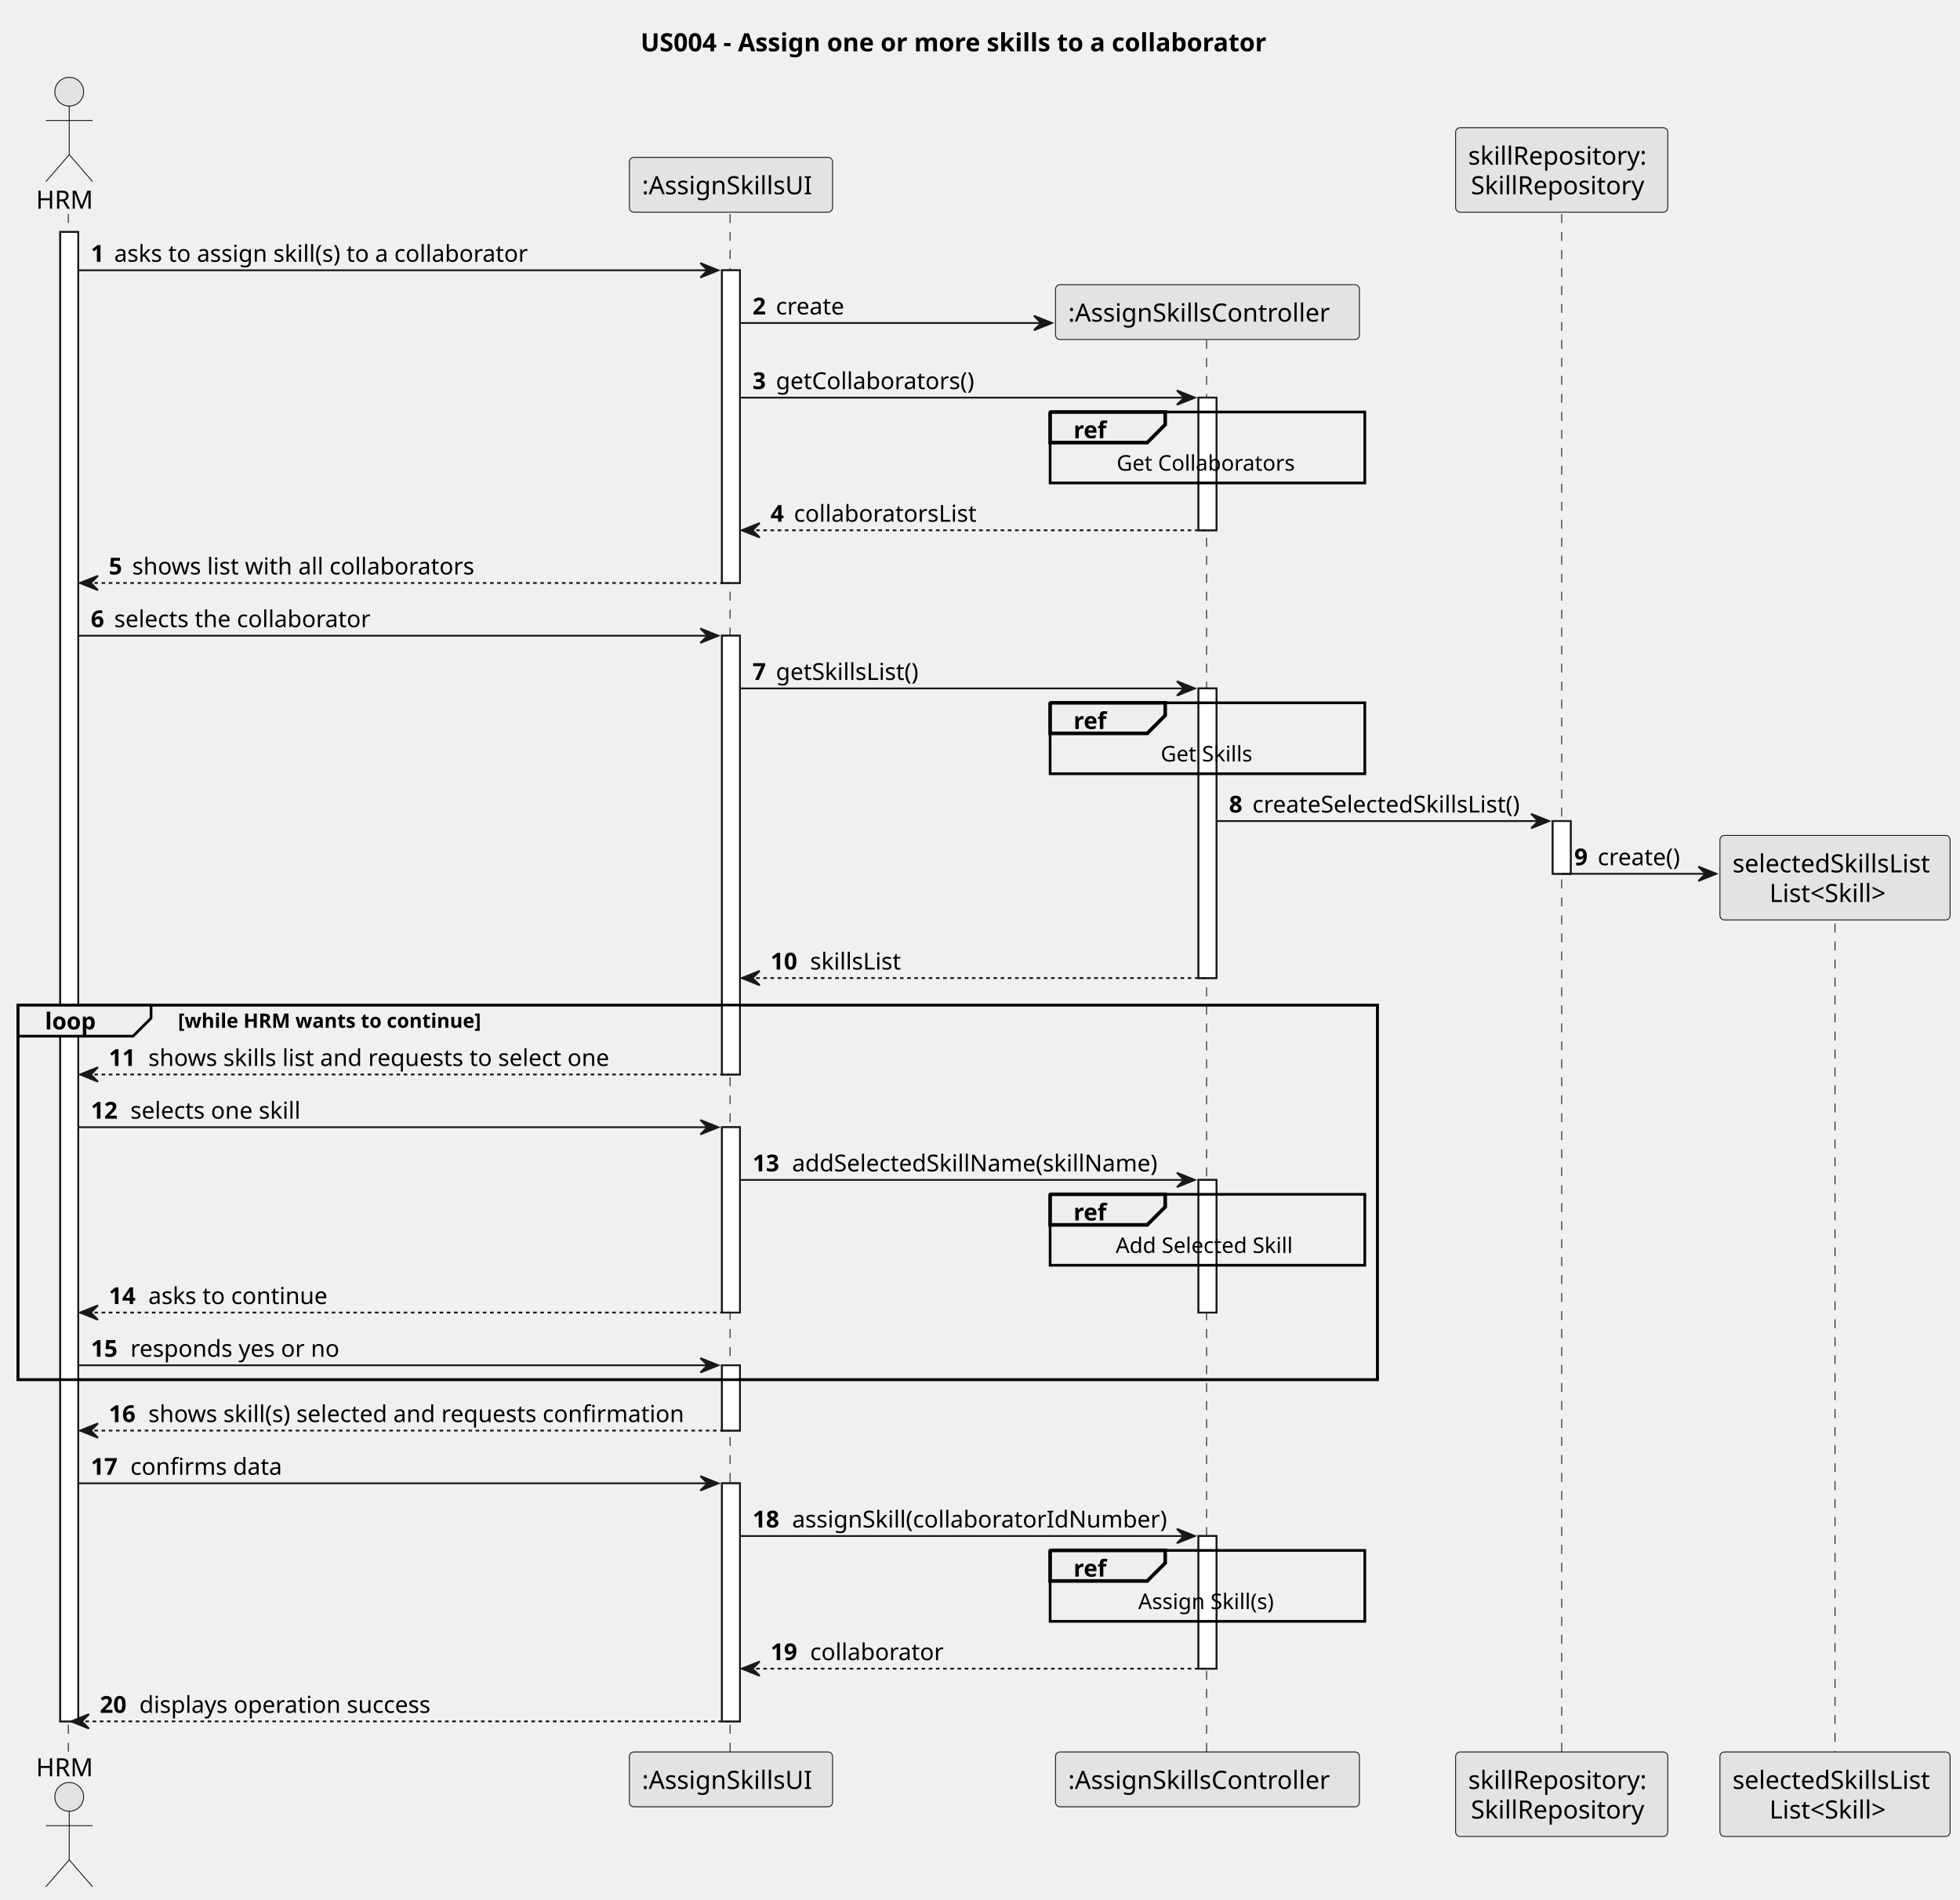
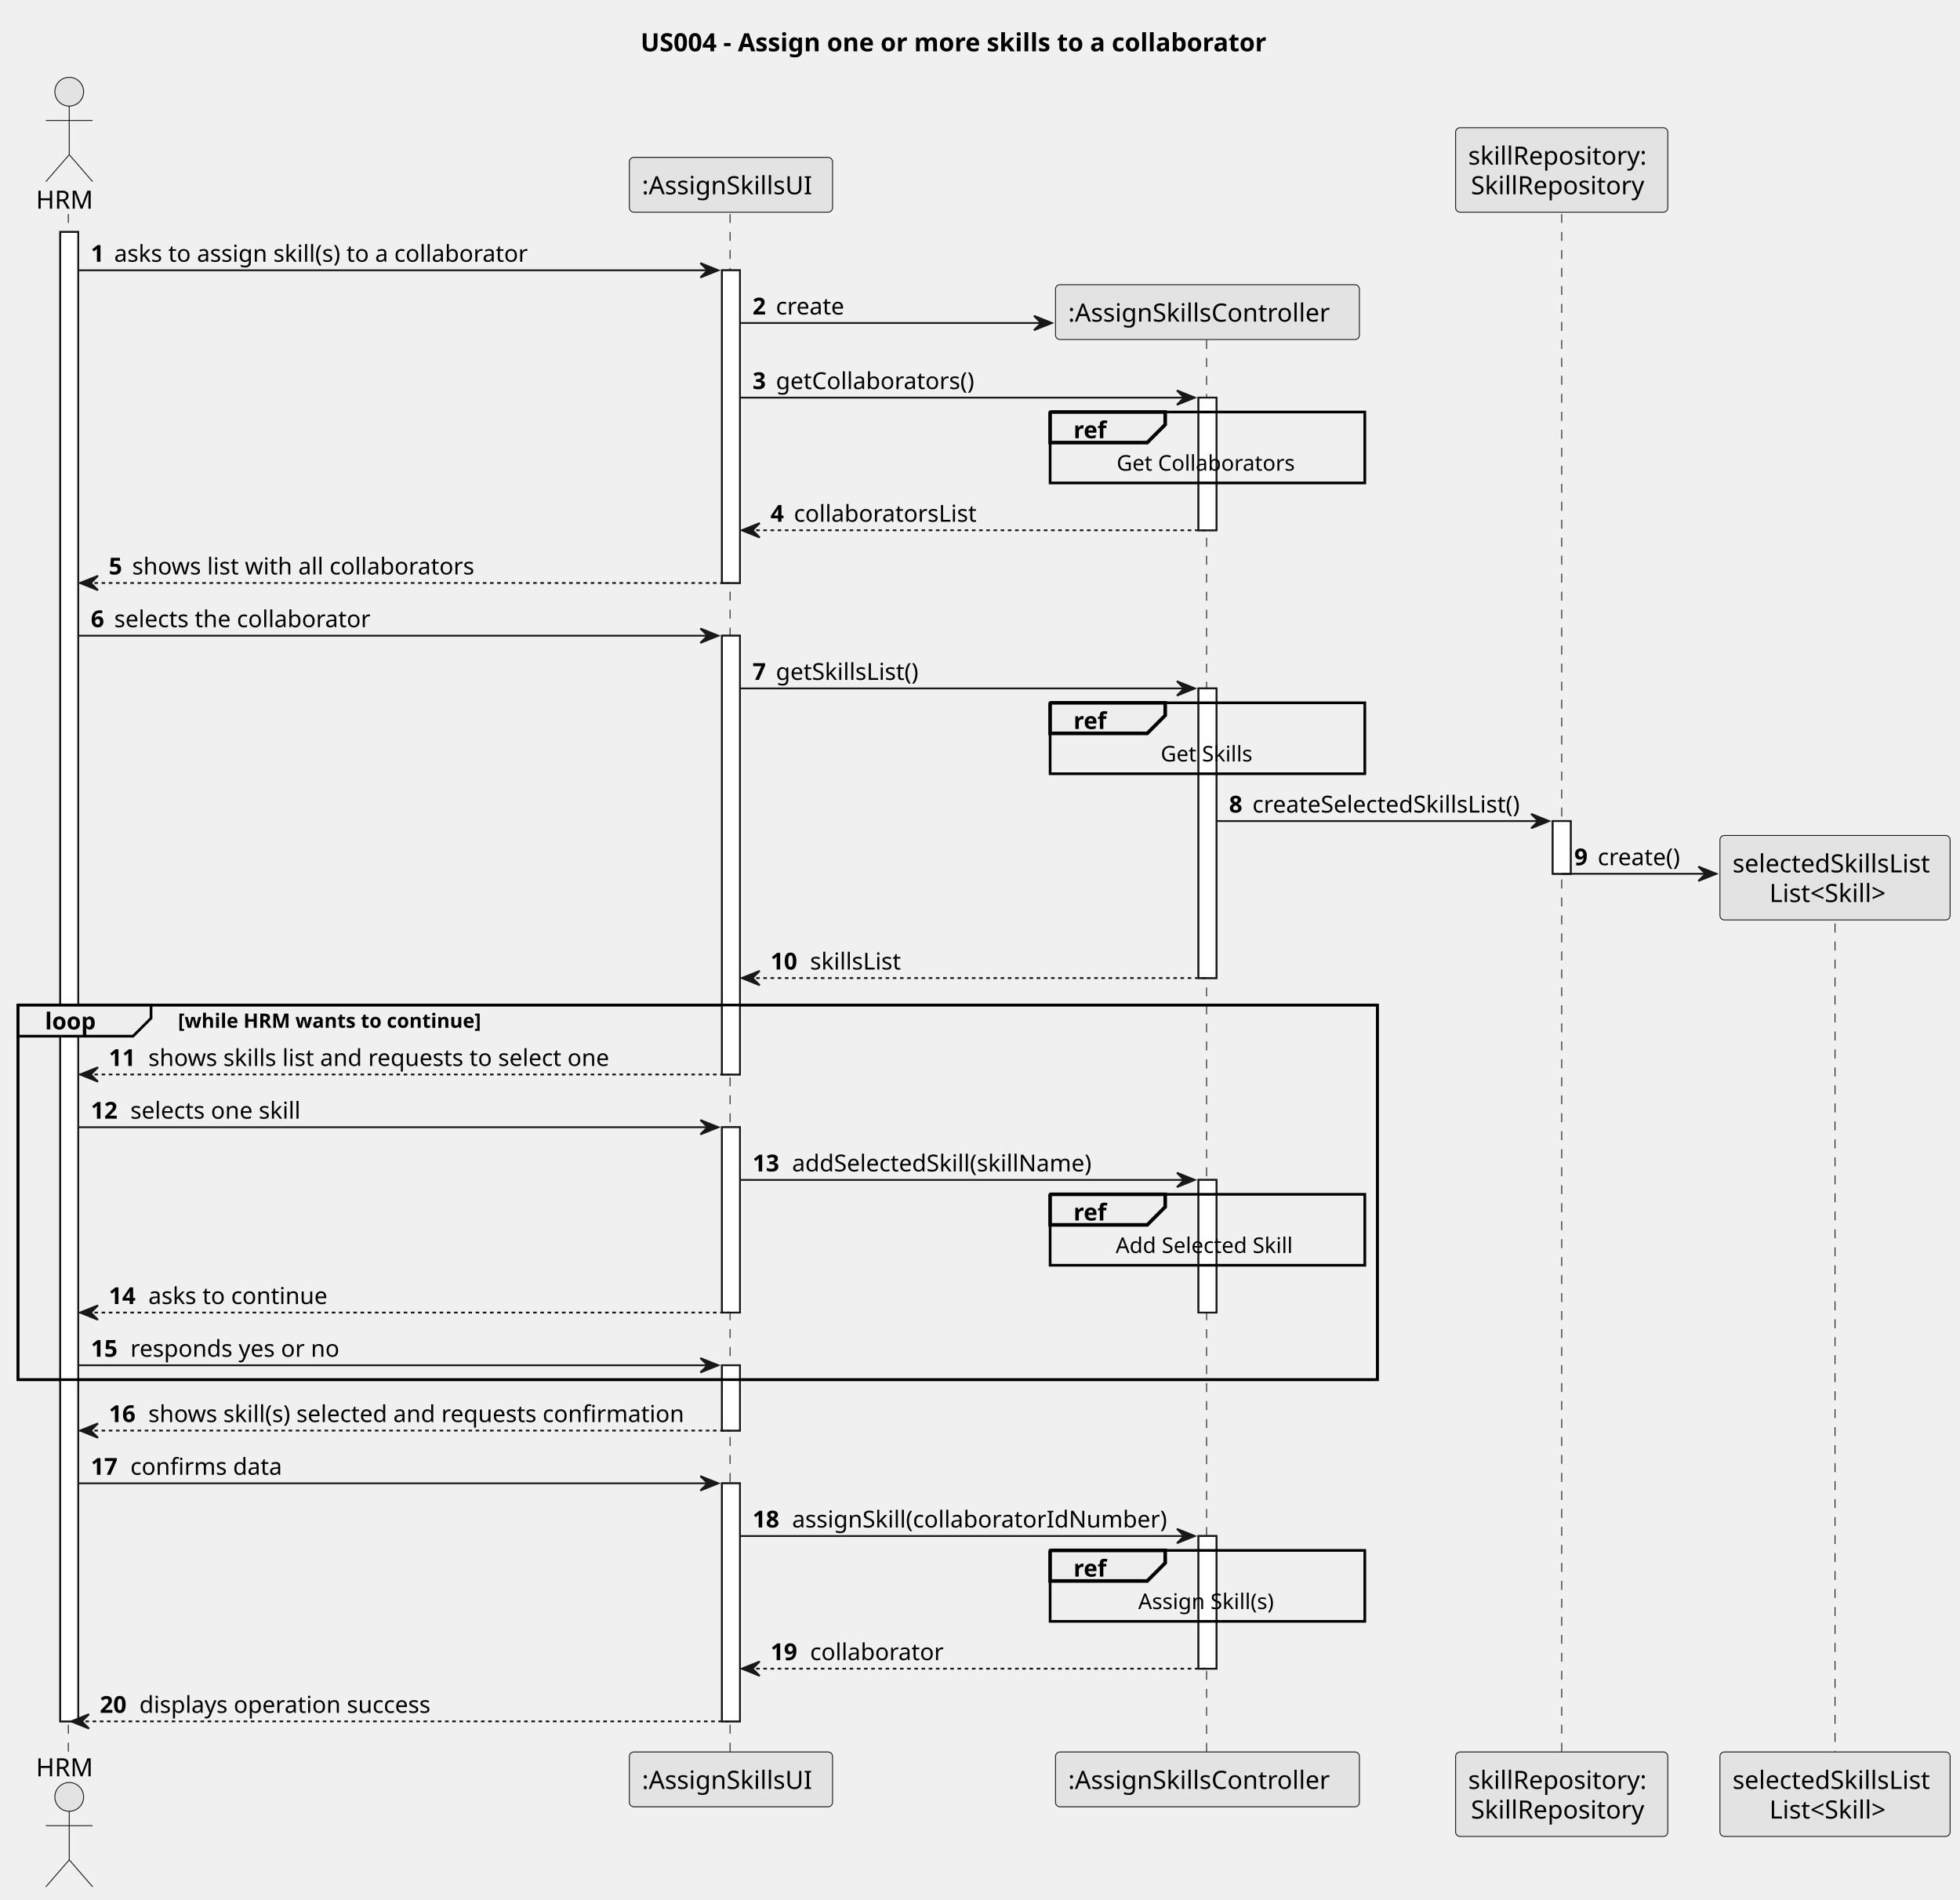
<svg xmlns="http://www.w3.org/2000/svg" contentStyleType="text/css" height="1056px" preserveAspectRatio="none" style="width:1090px;height:1056px;background:#FFFFFF;" version="1.1" viewBox="0 0 1090 1056" width="1090px" zoomAndPan="magnify">
  <defs />
  <g>
    <text fill="#000000" font-family="sans-serif" font-size="14" font-weight="bold" lengthAdjust="spacing" textLength="376" x="356.25" y="28.535">US004 - Assign one or more skills to a collaborator</text>
    <rect fill="#FFFFFF" height="828.139" style="stroke:#181818;stroke-width:1.0;" width="10" x="33.5" y="128.977" />
    <rect fill="#FFFFFF" height="173.863" style="stroke:#181818;stroke-width:1.0;" width="10" x="401.5" y="150.287" />
    <rect fill="#FFFFFF" height="243.973" style="stroke:#181818;stroke-width:1.0;" width="10" x="401.5" y="353.461" />
    <rect fill="#FFFFFF" height="103.064" style="stroke:#181818;stroke-width:1.0;" width="10" x="401.5" y="626.744" />
    <rect fill="#FFFFFF" height="36.31" style="stroke:#181818;stroke-width:1.0;" width="10" x="401.5" y="759.119" />
    <rect fill="#FFFFFF" height="132.375" style="stroke:#181818;stroke-width:1.0;" width="10" x="401.5" y="824.74" />
    <rect fill="#FFFFFF" height="73.754" style="stroke:#181818;stroke-width:1.0;" width="10" x="666.5" y="221.086" />
    <rect fill="#FFFFFF" height="161.041" style="stroke:#181818;stroke-width:1.0;" width="10" x="666.5" y="382.772" />
    <rect fill="#FFFFFF" height="73.754" style="stroke:#181818;stroke-width:1.0;" width="10" x="666.5" y="656.055" />
    <rect fill="#FFFFFF" height="73.754" style="stroke:#181818;stroke-width:1.0;" width="10" x="666.5" y="854.051" />
    <rect fill="#FFFFFF" height="29.311" style="stroke:#181818;stroke-width:1.0;" width="10" x="863.5" y="456.525" />
    <rect fill="none" height="208.307" style="stroke:#000000;stroke-width:1.5;" width="756" x="10" y="558.812" />
    <line style="stroke:#181818;stroke-width:0.5;stroke-dasharray:5.0,5.0;" x1="38" x2="38" y1="118.977" y2="975.115" />
    <line style="stroke:#181818;stroke-width:0.5;stroke-dasharray:5.0,5.0;" x1="406" x2="406" y1="118.977" y2="975.115" />
    <line style="stroke:#181818;stroke-width:0.5;stroke-dasharray:5.0,5.0;" x1="671" x2="671" y1="189.031" y2="975.115" />
    <line style="stroke:#181818;stroke-width:0.5;stroke-dasharray:5.0,5.0;" x1="868.5" x2="868.5" y1="118.977" y2="975.115" />
    <line style="stroke:#181818;stroke-width:0.5;stroke-dasharray:5.0,5.0;" x1="1020.5" x2="1020.5" y1="503.514" y2="975.115" />
    <text fill="#000000" font-family="sans-serif" font-size="14" lengthAdjust="spacing" textLength="31" x="20" y="116.023">HRM</text>
    <ellipse cx="38.5" cy="50.988" fill="#E3E3E3" rx="8" ry="8" style="stroke:#181818;stroke-width:0.5;" />
    <path d="M38.5,58.988 L38.5,85.988 M25.5,66.988 L51.5,66.988 M38.5,85.988 L25.5,100.988 M38.5,85.988 L51.5,100.988 " fill="none" style="stroke:#181818;stroke-width:0.5;" />
    <text fill="#000000" font-family="sans-serif" font-size="14" lengthAdjust="spacing" textLength="31" x="20" y="987.65">HRM</text>
    <ellipse cx="38.5" cy="999.104" fill="#E3E3E3" rx="8" ry="8" style="stroke:#181818;stroke-width:0.5;" />
    <path d="M38.5,1007.104 L38.5,1034.103 M25.5,1015.104 L51.5,1015.104 M38.5,1034.103 L25.5,1049.103 M38.5,1034.103 L51.5,1049.103 " fill="none" style="stroke:#181818;stroke-width:0.5;" />
    <rect fill="#E3E3E3" height="30.488" rx="2.5" ry="2.5" style="stroke:#181818;stroke-width:0.5;" width="113" x="350" y="87.488" />
    <text fill="#000000" font-family="sans-serif" font-size="14" lengthAdjust="spacing" textLength="99" x="357" y="108.023">:AssignSkillsUI</text>
    <rect fill="#E3E3E3" height="30.488" rx="2.5" ry="2.5" style="stroke:#181818;stroke-width:0.5;" width="113" x="350" y="974.115" />
    <text fill="#000000" font-family="sans-serif" font-size="14" lengthAdjust="spacing" textLength="99" x="357" y="994.65">:AssignSkillsUI</text>
    <rect fill="#E3E3E3" height="30.488" rx="2.5" ry="2.5" style="stroke:#181818;stroke-width:0.5;" width="169" x="587" y="974.115" />
    <text fill="#000000" font-family="sans-serif" font-size="14" lengthAdjust="spacing" textLength="155" x="594" y="994.65">:AssignSkillsController</text>
    <rect fill="#E3E3E3" height="46.977" rx="2.5" ry="2.5" style="stroke:#181818;stroke-width:0.5;" width="118" x="809.5" y="71" />
    <text fill="#000000" font-family="sans-serif" font-size="14" lengthAdjust="spacing" textLength="104" x="816.5" y="91.535">skillRepository:</text>
    <text fill="#000000" font-family="sans-serif" font-size="14" lengthAdjust="spacing" textLength="101" x="818" y="108.023">SkillRepository</text>
    <rect fill="#E3E3E3" height="46.977" rx="2.5" ry="2.5" style="stroke:#181818;stroke-width:0.5;" width="118" x="809.5" y="974.115" />
    <text fill="#000000" font-family="sans-serif" font-size="14" lengthAdjust="spacing" textLength="104" x="816.5" y="994.65">skillRepository:</text>
    <text fill="#000000" font-family="sans-serif" font-size="14" lengthAdjust="spacing" textLength="101" x="818" y="1011.139">SkillRepository</text>
    <rect fill="#E3E3E3" height="46.977" rx="2.5" ry="2.5" style="stroke:#181818;stroke-width:0.5;" width="128" x="956.5" y="974.115" />
    <text fill="#000000" font-family="sans-serif" font-size="14" lengthAdjust="spacing" textLength="114" x="963.5" y="994.65">selectedSkillsList</text>
    <text fill="#000000" font-family="sans-serif" font-size="14" lengthAdjust="spacing" textLength="73" x="984" y="1011.139">List&lt;Skill&gt;</text>
    <rect fill="#FFFFFF" height="828.139" style="stroke:#181818;stroke-width:1.0;" width="10" x="33.5" y="128.977" />
    <rect fill="#FFFFFF" height="173.863" style="stroke:#181818;stroke-width:1.0;" width="10" x="401.5" y="150.287" />
    <rect fill="#FFFFFF" height="243.973" style="stroke:#181818;stroke-width:1.0;" width="10" x="401.5" y="353.461" />
    <rect fill="#FFFFFF" height="103.064" style="stroke:#181818;stroke-width:1.0;" width="10" x="401.5" y="626.744" />
    <rect fill="#FFFFFF" height="36.31" style="stroke:#181818;stroke-width:1.0;" width="10" x="401.5" y="759.119" />
    <rect fill="#FFFFFF" height="132.375" style="stroke:#181818;stroke-width:1.0;" width="10" x="401.5" y="824.74" />
    <rect fill="#FFFFFF" height="73.754" style="stroke:#181818;stroke-width:1.0;" width="10" x="666.5" y="221.086" />
    <rect fill="#FFFFFF" height="161.041" style="stroke:#181818;stroke-width:1.0;" width="10" x="666.5" y="382.772" />
    <rect fill="#FFFFFF" height="73.754" style="stroke:#181818;stroke-width:1.0;" width="10" x="666.5" y="656.055" />
    <rect fill="#FFFFFF" height="73.754" style="stroke:#181818;stroke-width:1.0;" width="10" x="666.5" y="854.051" />
    <rect fill="#FFFFFF" height="29.311" style="stroke:#181818;stroke-width:1.0;" width="10" x="863.5" y="456.525" />
    <polygon fill="#181818" points="389.5,146.287,399.5,150.287,389.5,154.287,393.5,150.287" style="stroke:#181818;stroke-width:1.0;" />
    <line style="stroke:#181818;stroke-width:1.0;" x1="43.5" x2="395.5" y1="150.287" y2="150.287" />
    <text fill="#000000" font-family="sans-serif" font-size="13" font-weight="bold" lengthAdjust="spacing" textLength="9" x="50.5" y="145.545">1</text>
    <text fill="#000000" font-family="sans-serif" font-size="13" lengthAdjust="spacing" textLength="245" x="63.5" y="145.545">asks to assign skill(s) to a collaborator</text>
    <polygon fill="#181818" points="575,175.598,585,179.598,575,183.598,579,179.598" style="stroke:#181818;stroke-width:1.0;" />
    <line style="stroke:#181818;stroke-width:1.0;" x1="411.5" x2="581" y1="179.598" y2="179.598" />
    <text fill="#000000" font-family="sans-serif" font-size="13" font-weight="bold" lengthAdjust="spacing" textLength="9" x="418.5" y="174.856">2</text>
    <text fill="#000000" font-family="sans-serif" font-size="13" lengthAdjust="spacing" textLength="38" x="431.5" y="174.856">create</text>
    <rect fill="#E3E3E3" height="30.488" rx="2.5" ry="2.5" style="stroke:#181818;stroke-width:0.5;" width="169" x="587" y="158.287" />
    <text fill="#000000" font-family="sans-serif" font-size="14" lengthAdjust="spacing" textLength="155" x="594" y="178.822">:AssignSkillsController</text>
    <polygon fill="#181818" points="654.5,217.086,664.5,221.086,654.5,225.086,658.5,221.086" style="stroke:#181818;stroke-width:1.0;" />
    <line style="stroke:#181818;stroke-width:1.0;" x1="411.5" x2="660.5" y1="221.086" y2="221.086" />
    <text fill="#000000" font-family="sans-serif" font-size="13" font-weight="bold" lengthAdjust="spacing" textLength="9" x="418.5" y="216.344">3</text>
    <text fill="#000000" font-family="sans-serif" font-size="13" lengthAdjust="spacing" textLength="113" x="431.5" y="216.344">getCollaborators()</text>
    <rect fill="none" height="39.443" style="stroke:#000000;stroke-width:1.5;" width="175" x="584" y="229.086" />
    <path d="M584,229.086 L648,229.086 L648,236.086 L638,246.086 L584,246.086 L584,229.086 " fill="#EEEEEE" style="stroke:#000000;stroke-width:2.0;" />
    <text fill="#000000" font-family="sans-serif" font-size="13" font-weight="bold" lengthAdjust="spacing" textLength="19" x="597" y="243.654">ref</text>
    <text fill="#000000" font-family="sans-serif" font-size="12" lengthAdjust="spacing" textLength="101" x="621" y="261.688">Get Collaborators</text>
    <polygon fill="#181818" points="422.5,290.84,412.5,294.84,422.5,298.84,418.5,294.84" style="stroke:#181818;stroke-width:1.0;" />
    <line style="stroke:#181818;stroke-width:1.0;stroke-dasharray:2.0,2.0;" x1="416.5" x2="670.5" y1="294.84" y2="294.84" />
    <text fill="#000000" font-family="sans-serif" font-size="13" font-weight="bold" lengthAdjust="spacing" textLength="9" x="428.5" y="290.098">4</text>
    <text fill="#000000" font-family="sans-serif" font-size="13" lengthAdjust="spacing" textLength="106" x="441.5" y="290.098">collaboratorsList</text>
    <polygon fill="#181818" points="54.5,320.15,44.5,324.15,54.5,328.15,50.5,324.15" style="stroke:#181818;stroke-width:1.0;" />
    <line style="stroke:#181818;stroke-width:1.0;stroke-dasharray:2.0,2.0;" x1="48.5" x2="405.5" y1="324.15" y2="324.15" />
    <text fill="#000000" font-family="sans-serif" font-size="13" font-weight="bold" lengthAdjust="spacing" textLength="9" x="60.5" y="319.408">5</text>
    <text fill="#000000" font-family="sans-serif" font-size="13" lengthAdjust="spacing" textLength="201" x="73.5" y="319.408">shows list with all collaborators</text>
    <polygon fill="#181818" points="389.5,349.461,399.5,353.461,389.5,357.461,393.5,353.461" style="stroke:#181818;stroke-width:1.0;" />
    <line style="stroke:#181818;stroke-width:1.0;" x1="43.5" x2="395.5" y1="353.461" y2="353.461" />
    <text fill="#000000" font-family="sans-serif" font-size="13" font-weight="bold" lengthAdjust="spacing" textLength="9" x="50.5" y="348.719">6</text>
    <text fill="#000000" font-family="sans-serif" font-size="13" lengthAdjust="spacing" textLength="148" x="63.5" y="348.719">selects the collaborator</text>
    <polygon fill="#181818" points="654.5,378.772,664.5,382.772,654.5,386.772,658.5,382.772" style="stroke:#181818;stroke-width:1.0;" />
    <line style="stroke:#181818;stroke-width:1.0;" x1="411.5" x2="660.5" y1="382.772" y2="382.772" />
    <text fill="#000000" font-family="sans-serif" font-size="13" font-weight="bold" lengthAdjust="spacing" textLength="9" x="418.5" y="378.029">7</text>
    <text fill="#000000" font-family="sans-serif" font-size="13" lengthAdjust="spacing" textLength="85" x="431.5" y="378.029">getSkillsList()</text>
    <rect fill="none" height="39.443" style="stroke:#000000;stroke-width:1.5;" width="175" x="584" y="390.772" />
    <path d="M584,390.772 L648,390.772 L648,397.772 L638,407.772 L584,407.772 L584,390.772 " fill="#EEEEEE" style="stroke:#000000;stroke-width:2.0;" />
    <text fill="#000000" font-family="sans-serif" font-size="13" font-weight="bold" lengthAdjust="spacing" textLength="19" x="597" y="405.34">ref</text>
    <text fill="#000000" font-family="sans-serif" font-size="12" lengthAdjust="spacing" textLength="52" x="645.5" y="423.373">Get Skills</text>
    <polygon fill="#181818" points="851.5,452.525,861.5,456.525,851.5,460.525,855.5,456.525" style="stroke:#181818;stroke-width:1.0;" />
    <line style="stroke:#181818;stroke-width:1.0;" x1="676.5" x2="857.5" y1="456.525" y2="456.525" />
    <text fill="#000000" font-family="sans-serif" font-size="13" font-weight="bold" lengthAdjust="spacing" textLength="9" x="683.5" y="451.783">8</text>
    <text fill="#000000" font-family="sans-serif" font-size="13" lengthAdjust="spacing" textLength="155" x="696.5" y="451.783">createSelectedSkillsList()</text>
    <polygon fill="#181818" points="944.5,481.836,954.5,485.836,944.5,489.836,948.5,485.836" style="stroke:#181818;stroke-width:1.0;" />
    <line style="stroke:#181818;stroke-width:1.0;" x1="868.5" x2="950.5" y1="485.836" y2="485.836" />
    <text fill="#000000" font-family="sans-serif" font-size="13" font-weight="bold" lengthAdjust="spacing" textLength="9" x="875.5" y="481.094">9</text>
    <text fill="#000000" font-family="sans-serif" font-size="13" lengthAdjust="spacing" textLength="46" x="888.5" y="481.094">create()</text>
    <rect fill="#E3E3E3" height="46.977" rx="2.5" ry="2.5" style="stroke:#181818;stroke-width:0.5;" width="128" x="956.5" y="464.525" />
    <text fill="#000000" font-family="sans-serif" font-size="14" lengthAdjust="spacing" textLength="114" x="963.5" y="485.06">selectedSkillsList</text>
    <text fill="#000000" font-family="sans-serif" font-size="14" lengthAdjust="spacing" textLength="73" x="984" y="501.549">List&lt;Skill&gt;</text>
    <polygon fill="#181818" points="422.5,539.812,412.5,543.812,422.5,547.812,418.5,543.812" style="stroke:#181818;stroke-width:1.0;" />
    <line style="stroke:#181818;stroke-width:1.0;stroke-dasharray:2.0,2.0;" x1="416.5" x2="670.5" y1="543.812" y2="543.812" />
    <text fill="#000000" font-family="sans-serif" font-size="13" font-weight="bold" lengthAdjust="spacing" textLength="18" x="428.5" y="539.07">10</text>
    <text fill="#000000" font-family="sans-serif" font-size="13" lengthAdjust="spacing" textLength="57" x="450.5" y="539.07">skillsList</text>
    <path d="M10,558.812 L84,558.812 L84,566.123 L74,576.123 L10,576.123 L10,558.812 " fill="#EEEEEE" style="stroke:#000000;stroke-width:1.5;" />
    <rect fill="none" height="208.307" style="stroke:#000000;stroke-width:1.5;" width="756" x="10" y="558.812" />
    <text fill="#000000" font-family="sans-serif" font-size="13" font-weight="bold" lengthAdjust="spacing" textLength="29" x="25" y="572.381">loop</text>
    <text fill="#000000" font-family="sans-serif" font-size="11" font-weight="bold" lengthAdjust="spacing" textLength="172" x="99" y="571.447">[while HRM wants to continue]</text>
    <polygon fill="#181818" points="54.5,593.434,44.5,597.434,54.5,601.434,50.5,597.434" style="stroke:#181818;stroke-width:1.0;" />
    <line style="stroke:#181818;stroke-width:1.0;stroke-dasharray:2.0,2.0;" x1="48.5" x2="405.5" y1="597.434" y2="597.434" />
    <text fill="#000000" font-family="sans-serif" font-size="13" font-weight="bold" lengthAdjust="spacing" textLength="18" x="60.5" y="592.691">11</text>
    <text fill="#000000" font-family="sans-serif" font-size="13" lengthAdjust="spacing" textLength="272" x="82.5" y="592.691">shows skills list and requests to select one</text>
    <polygon fill="#181818" points="389.5,622.744,399.5,626.744,389.5,630.744,393.5,626.744" style="stroke:#181818;stroke-width:1.0;" />
    <line style="stroke:#181818;stroke-width:1.0;" x1="43.5" x2="395.5" y1="626.744" y2="626.744" />
    <text fill="#000000" font-family="sans-serif" font-size="13" font-weight="bold" lengthAdjust="spacing" textLength="18" x="50.5" y="622.002">12</text>
    <text fill="#000000" font-family="sans-serif" font-size="13" lengthAdjust="spacing" textLength="102" x="72.5" y="622.002">selects one skill</text>
    <polygon fill="#181818" points="654.5,652.055,664.5,656.055,654.5,660.055,658.5,656.055" style="stroke:#181818;stroke-width:1.0;" />
    <line style="stroke:#181818;stroke-width:1.0;" x1="411.5" x2="660.5" y1="656.055" y2="656.055" />
    <text fill="#000000" font-family="sans-serif" font-size="13" font-weight="bold" lengthAdjust="spacing" textLength="18" x="418.5" y="651.312">13</text>
-     <text fill="#000000" font-family="sans-serif" font-size="13" lengthAdjust="spacing" textLength="209" x="440.5" y="651.312">addSelectedSkillName(skillName)</text>
+     <text fill="#000000" font-family="sans-serif" font-size="13" lengthAdjust="spacing" textLength="173" x="440.5" y="651.312">addSelectedSkill(skillName)</text>
    <rect fill="none" height="39.443" style="stroke:#000000;stroke-width:1.5;" width="175" x="584" y="664.055" />
    <path d="M584,664.055 L648,664.055 L648,671.055 L638,681.055 L584,681.055 L584,664.055 " fill="#EEEEEE" style="stroke:#000000;stroke-width:2.0;" />
    <text fill="#000000" font-family="sans-serif" font-size="13" font-weight="bold" lengthAdjust="spacing" textLength="19" x="597" y="678.623">ref</text>
    <text fill="#000000" font-family="sans-serif" font-size="12" lengthAdjust="spacing" textLength="102" x="620.5" y="696.656">Add Selected Skill</text>
    <polygon fill="#181818" points="54.5,725.809,44.5,729.809,54.5,733.809,50.5,729.809" style="stroke:#181818;stroke-width:1.0;" />
    <line style="stroke:#181818;stroke-width:1.0;stroke-dasharray:2.0,2.0;" x1="48.5" x2="405.5" y1="729.809" y2="729.809" />
    <text fill="#000000" font-family="sans-serif" font-size="13" font-weight="bold" lengthAdjust="spacing" textLength="18" x="60.5" y="725.066">14</text>
    <text fill="#000000" font-family="sans-serif" font-size="13" lengthAdjust="spacing" textLength="105" x="82.5" y="725.066">asks to continue</text>
    <polygon fill="#181818" points="389.5,755.119,399.5,759.119,389.5,763.119,393.5,759.119" style="stroke:#181818;stroke-width:1.0;" />
    <line style="stroke:#181818;stroke-width:1.0;" x1="43.5" x2="395.5" y1="759.119" y2="759.119" />
    <text fill="#000000" font-family="sans-serif" font-size="13" font-weight="bold" lengthAdjust="spacing" textLength="18" x="50.5" y="754.377">15</text>
    <text fill="#000000" font-family="sans-serif" font-size="13" lengthAdjust="spacing" textLength="120" x="72.5" y="754.377">responds yes or no</text>
    <polygon fill="#181818" points="54.5,791.43,44.5,795.43,54.5,799.43,50.5,795.43" style="stroke:#181818;stroke-width:1.0;" />
    <line style="stroke:#181818;stroke-width:1.0;stroke-dasharray:2.0,2.0;" x1="48.5" x2="405.5" y1="795.43" y2="795.43" />
    <text fill="#000000" font-family="sans-serif" font-size="13" font-weight="bold" lengthAdjust="spacing" textLength="18" x="60.5" y="790.688">16</text>
    <text fill="#000000" font-family="sans-serif" font-size="13" lengthAdjust="spacing" textLength="312" x="82.5" y="790.688">shows skill(s) selected and requests confirmation</text>
    <polygon fill="#181818" points="389.5,820.74,399.5,824.74,389.5,828.74,393.5,824.74" style="stroke:#181818;stroke-width:1.0;" />
    <line style="stroke:#181818;stroke-width:1.0;" x1="43.5" x2="395.5" y1="824.74" y2="824.74" />
    <text fill="#000000" font-family="sans-serif" font-size="13" font-weight="bold" lengthAdjust="spacing" textLength="18" x="50.5" y="819.998">17</text>
    <text fill="#000000" font-family="sans-serif" font-size="13" lengthAdjust="spacing" textLength="87" x="72.5" y="819.998">confirms data</text>
    <polygon fill="#181818" points="654.5,850.051,664.5,854.051,654.5,858.051,658.5,854.051" style="stroke:#181818;stroke-width:1.0;" />
    <line style="stroke:#181818;stroke-width:1.0;" x1="411.5" x2="660.5" y1="854.051" y2="854.051" />
    <text fill="#000000" font-family="sans-serif" font-size="13" font-weight="bold" lengthAdjust="spacing" textLength="18" x="418.5" y="849.309">18</text>
    <text fill="#000000" font-family="sans-serif" font-size="13" lengthAdjust="spacing" textLength="214" x="440.5" y="849.309">assignSkill(collaboratorIdNumber)</text>
    <rect fill="none" height="39.443" style="stroke:#000000;stroke-width:1.5;" width="175" x="584" y="862.051" />
    <path d="M584,862.051 L648,862.051 L648,869.051 L638,879.051 L584,879.051 L584,862.051 " fill="#EEEEEE" style="stroke:#000000;stroke-width:2.0;" />
    <text fill="#000000" font-family="sans-serif" font-size="13" font-weight="bold" lengthAdjust="spacing" textLength="19" x="597" y="876.619">ref</text>
    <text fill="#000000" font-family="sans-serif" font-size="12" lengthAdjust="spacing" textLength="77" x="633" y="894.652">Assign Skill(s)</text>
    <polygon fill="#181818" points="422.5,923.805,412.5,927.805,422.5,931.805,418.5,927.805" style="stroke:#181818;stroke-width:1.0;" />
    <line style="stroke:#181818;stroke-width:1.0;stroke-dasharray:2.0,2.0;" x1="416.5" x2="670.5" y1="927.805" y2="927.805" />
    <text fill="#000000" font-family="sans-serif" font-size="13" font-weight="bold" lengthAdjust="spacing" textLength="18" x="428.5" y="923.062">19</text>
    <text fill="#000000" font-family="sans-serif" font-size="13" lengthAdjust="spacing" textLength="76" x="450.5" y="923.062">collaborator</text>
    <polygon fill="#181818" points="49.5,953.115,39.5,957.115,49.5,961.115,45.5,957.115" style="stroke:#181818;stroke-width:1.0;" />
    <line style="stroke:#181818;stroke-width:1.0;stroke-dasharray:2.0,2.0;" x1="43.5" x2="405.5" y1="957.115" y2="957.115" />
    <text fill="#000000" font-family="sans-serif" font-size="13" font-weight="bold" lengthAdjust="spacing" textLength="18" x="55.5" y="952.373">20</text>
    <text fill="#000000" font-family="sans-serif" font-size="13" lengthAdjust="spacing" textLength="170" x="77.5" y="952.373">displays operation success</text>
  </g>
</svg>
